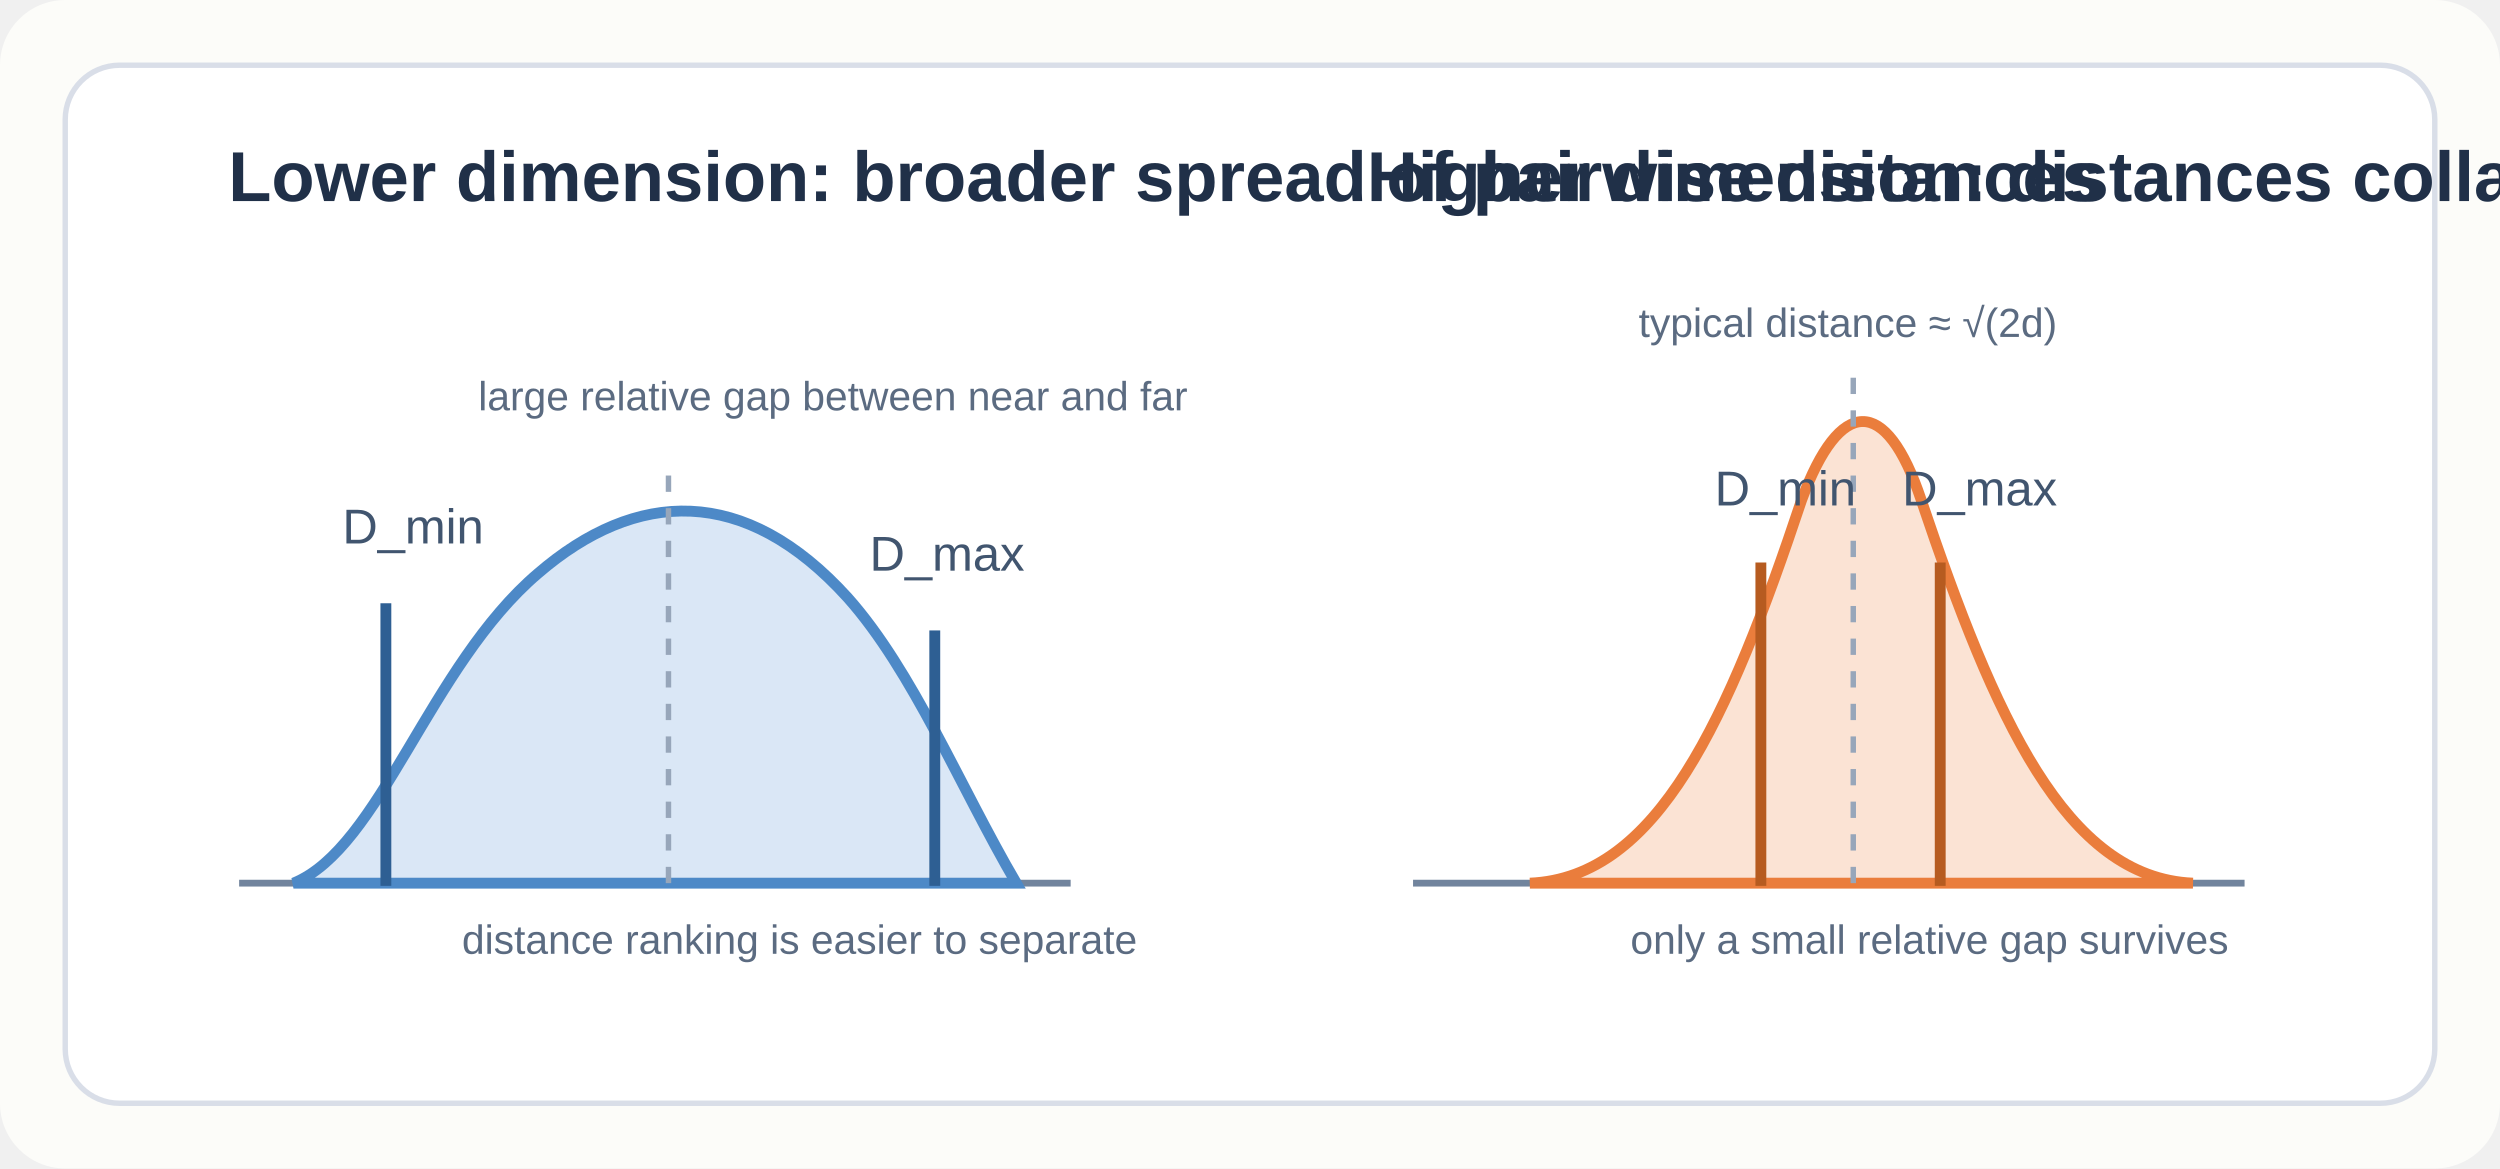
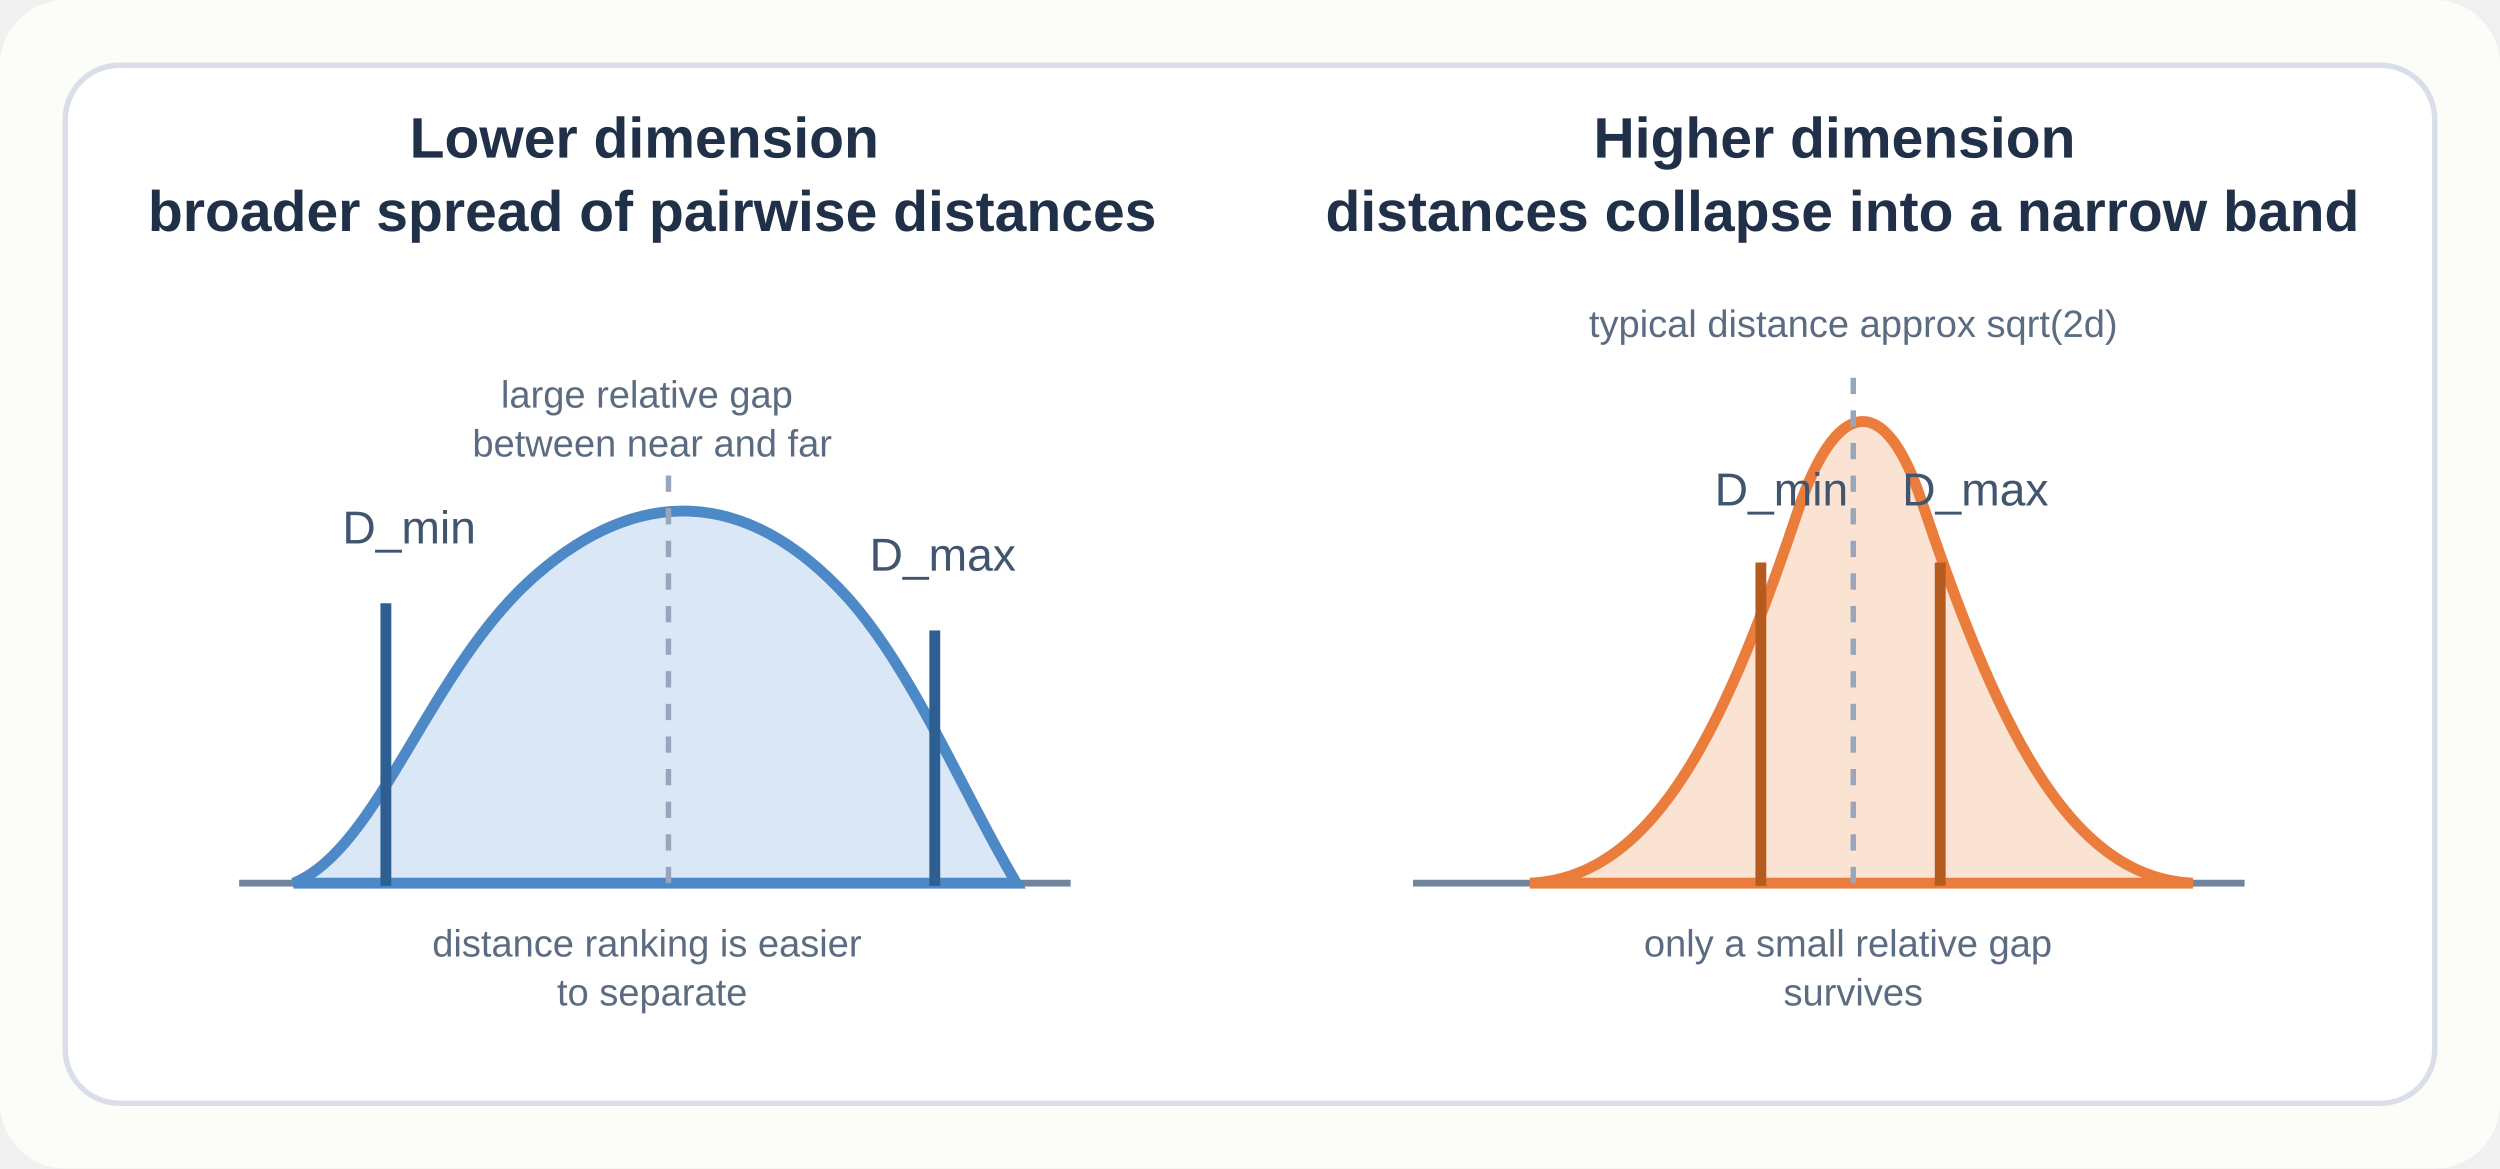
<svg xmlns="http://www.w3.org/2000/svg" width="920" height="430" viewBox="0 0 920 430" role="img" aria-labelledby="title desc">
  <style>
    .bg { fill: #fcfcf9; }
    .panel { fill: #ffffff; stroke: #d9dee8; stroke-width: 2; rx: 20; }
-     .heading { fill: #203048; font: 600 26px "Helvetica Neue", Arial, sans-serif; }
+     .heading { fill: #203048; font-family: Arial; font-size: 21px; font-weight: 600; }
    .axis { stroke: #71849d; stroke-width: 2.5; }
    .curve-low { fill: rgba(89, 148, 213, 0.22); stroke: #4d89c7; stroke-width: 4; }
    .curve-high { fill: rgba(240, 139, 75, 0.24); stroke: #ea7d3c; stroke-width: 4; }
    .marker-low { stroke: #2e5f93; stroke-width: 4; }
    .marker-high { stroke: #b65b20; stroke-width: 4; }
-     .label { fill: #41556f; font: 500 18px "Helvetica Neue", Arial, sans-serif; }
-     .small { fill: #5b6b81; font: 400 15px "Helvetica Neue", Arial, sans-serif; }
+     .label { fill: #41556f; font-family: Arial; font-size: 17px; font-weight: 500; }
+     .small { fill: #5b6b81; font-family: Arial; font-size: 14px; font-weight: 400; }
    .dash { stroke: #97a6ba; stroke-width: 2; stroke-dasharray: 6 6; }
  </style>
  <rect class="bg" x="0" y="0" width="920" height="430" rx="24" />
  <rect class="panel" x="24" y="24" width="872" height="382" />
-   <text class="heading" x="84" y="74">Lower dimension: broader spread of pairwise distances</text>
-   <text class="heading" x="503" y="74">Higher dimension: distances collapse into a narrow band</text>
+   <text class="heading" x="240" y="58" text-anchor="middle">
+     <tspan x="240" dy="0">Lower dimension</tspan>
+     <tspan x="240" dy="27">broader spread of pairwise distances</tspan>
+   </text>
+   <text class="heading" x="678" y="58" text-anchor="middle">
+     <tspan x="678" dy="0">Higher dimension</tspan>
+     <tspan x="678" dy="27">distances collapse into a narrow band</tspan>
+   </text>
  <line class="axis" x1="88" y1="325" x2="394" y2="325" />
  <line class="axis" x1="520" y1="325" x2="826" y2="325" />
  <path class="curve-low" d="M108 325 C140 312, 158 245, 198 211 C234 180, 274 178, 312 220 C336 247, 353 289, 374 325 Z" />
  <path class="curve-high" d="M563 325 C610 323, 636 265, 663 184 C677 146, 694 145, 707 184 C734 264, 760 323, 807 325 Z" />
  <line class="marker-low" x1="142" y1="326" x2="142" y2="222" />
  <line class="marker-low" x1="344" y1="326" x2="344" y2="232" />
  <line class="marker-high" x1="648" y1="326" x2="648" y2="207" />
  <line class="marker-high" x1="714" y1="326" x2="714" y2="207" />
  <line class="dash" x1="246" y1="325" x2="246" y2="170" />
  <line class="dash" x1="682" y1="325" x2="682" y2="136" />
  <text class="label" x="126" y="200">D_min</text>
  <text class="label" x="320" y="210">D_max</text>
  <text class="label" x="631" y="186">D_min</text>
  <text class="label" x="700" y="186">D_max</text>
-   <text class="small" x="176" y="151">large relative gap between near and far</text>
-   <text class="small" x="603" y="124">typical distance ≈ √(2d)</text>
-   <text class="small" x="600" y="351">only a small relative gap survives</text>
-   <text class="small" x="170" y="351">distance ranking is easier to separate</text>
+   <text class="small" x="240" y="150" text-anchor="middle">
+     <tspan x="240" dy="0">large relative gap</tspan>
+     <tspan x="240" dy="18">between near and far</tspan>
+   </text>
+   <text class="small" x="682" y="124" text-anchor="middle">typical distance approx sqrt(2d)</text>
+   <text class="small" x="240" y="352" text-anchor="middle">
+     <tspan x="240" dy="0">distance ranking is easier</tspan>
+     <tspan x="240" dy="18">to separate</tspan>
+   </text>
+   <text class="small" x="682" y="352" text-anchor="middle">
+     <tspan x="682" dy="0">only a small relative gap</tspan>
+     <tspan x="682" dy="18">survives</tspan>
+   </text>
</svg>
